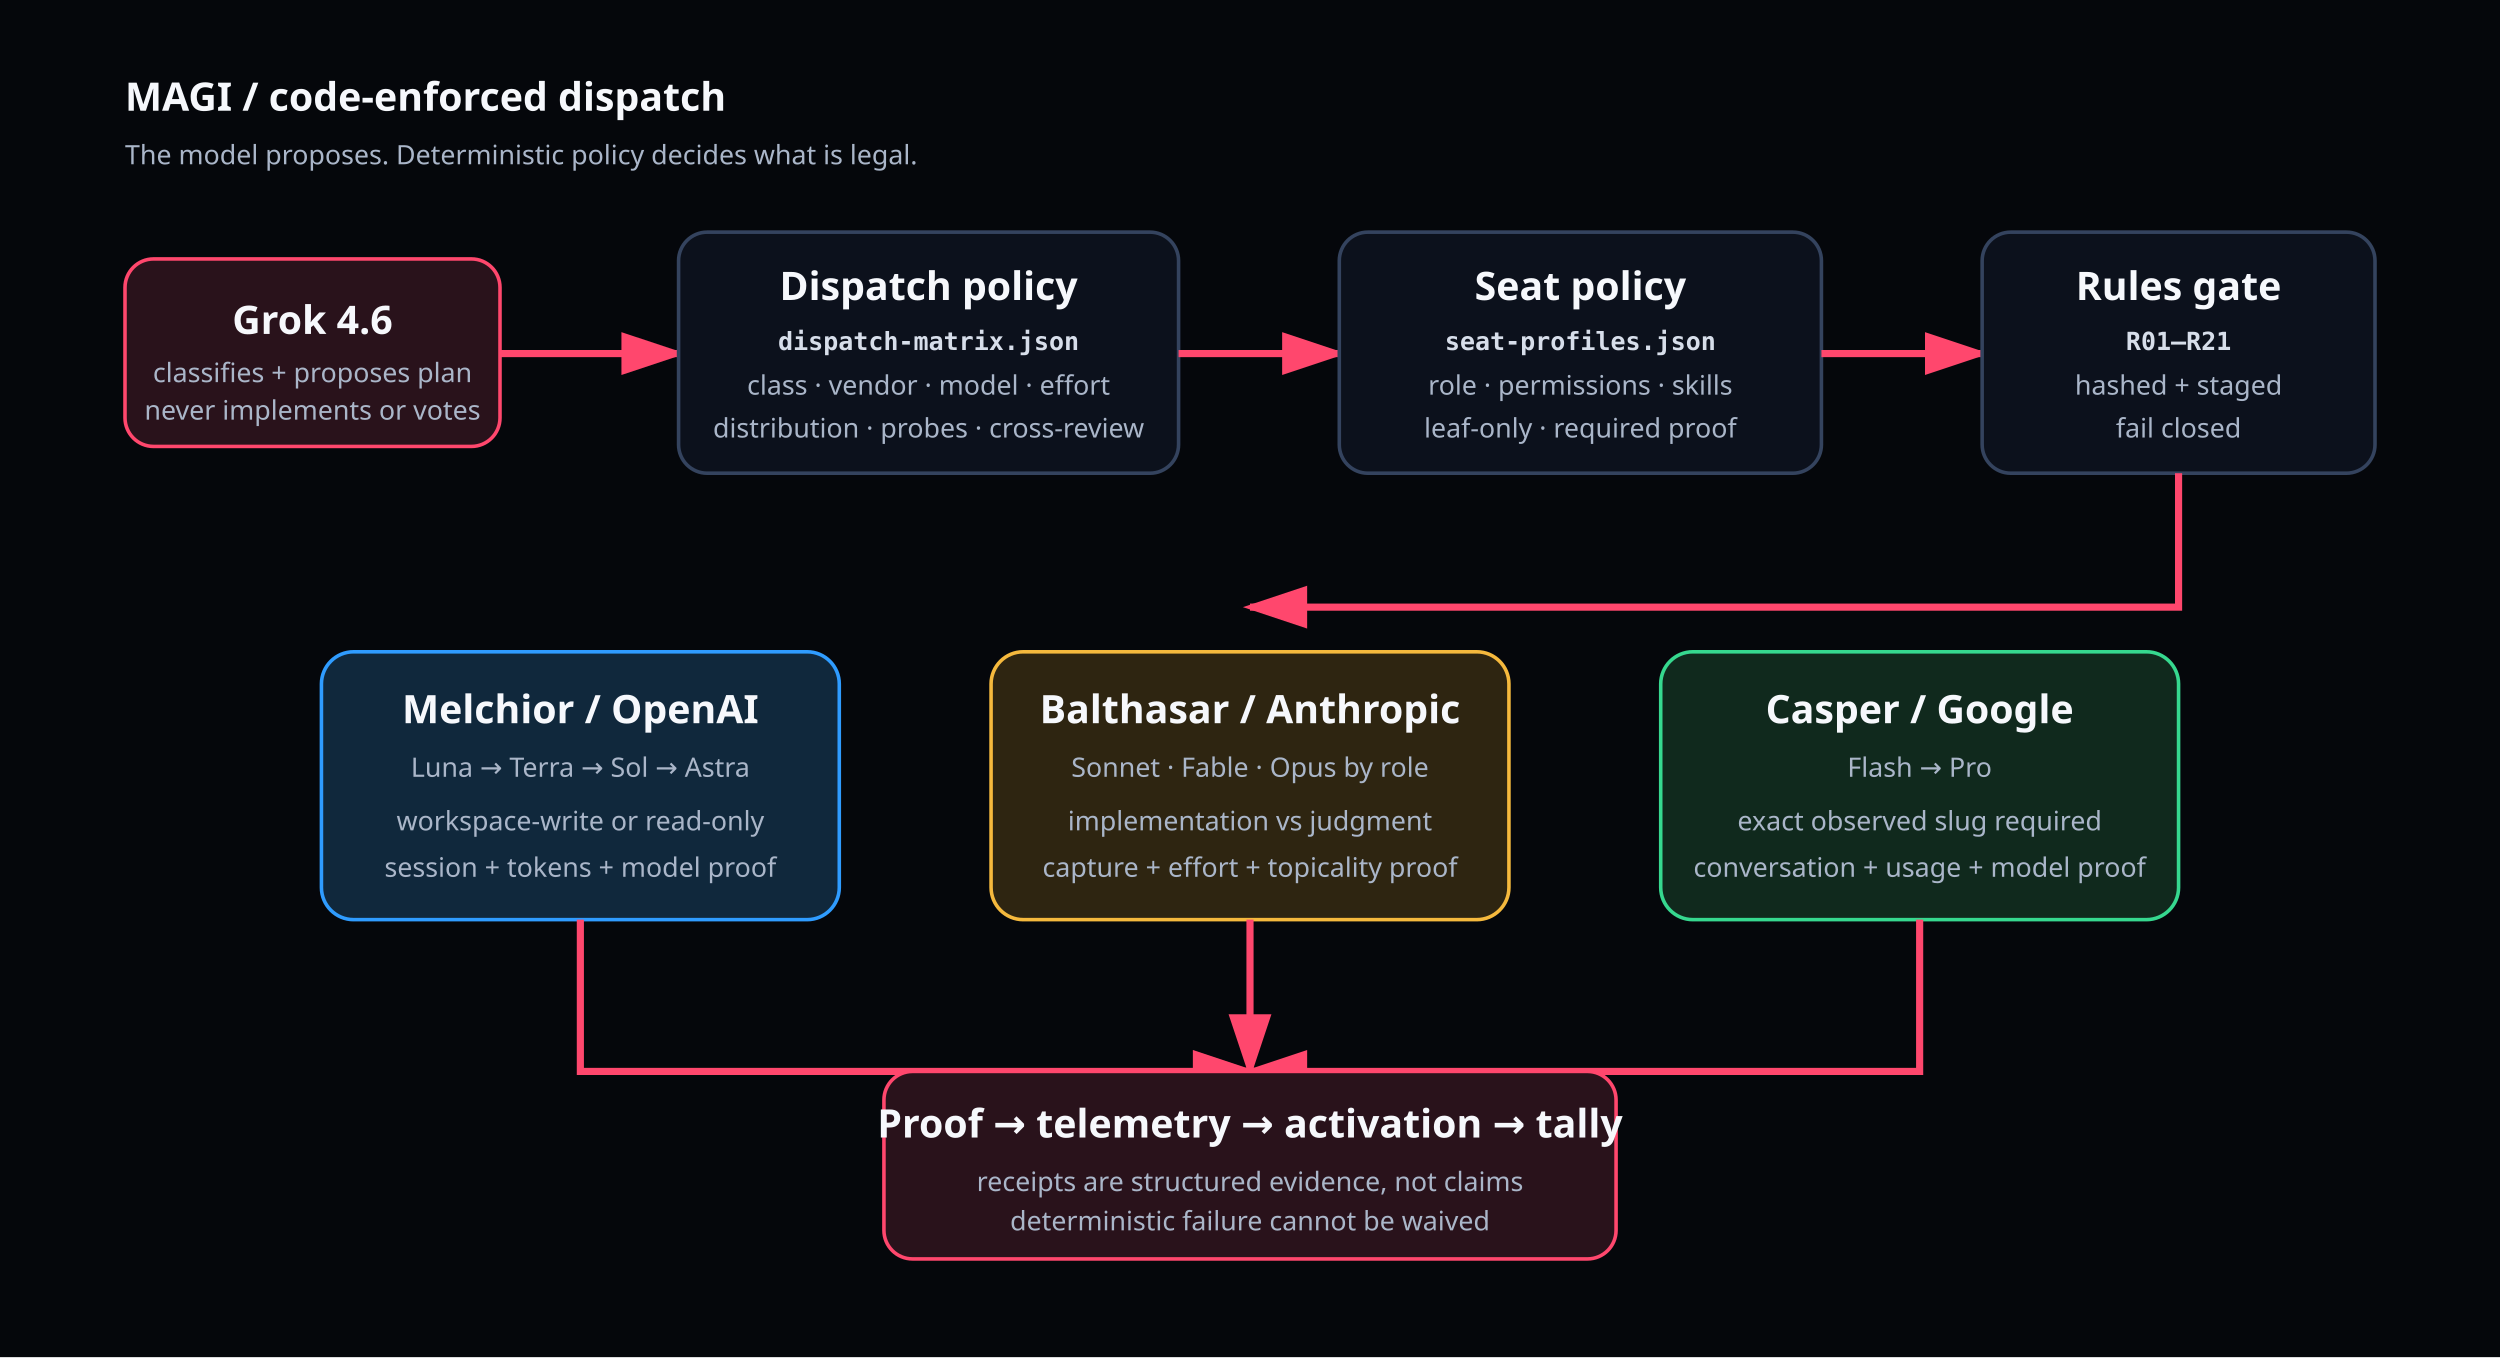
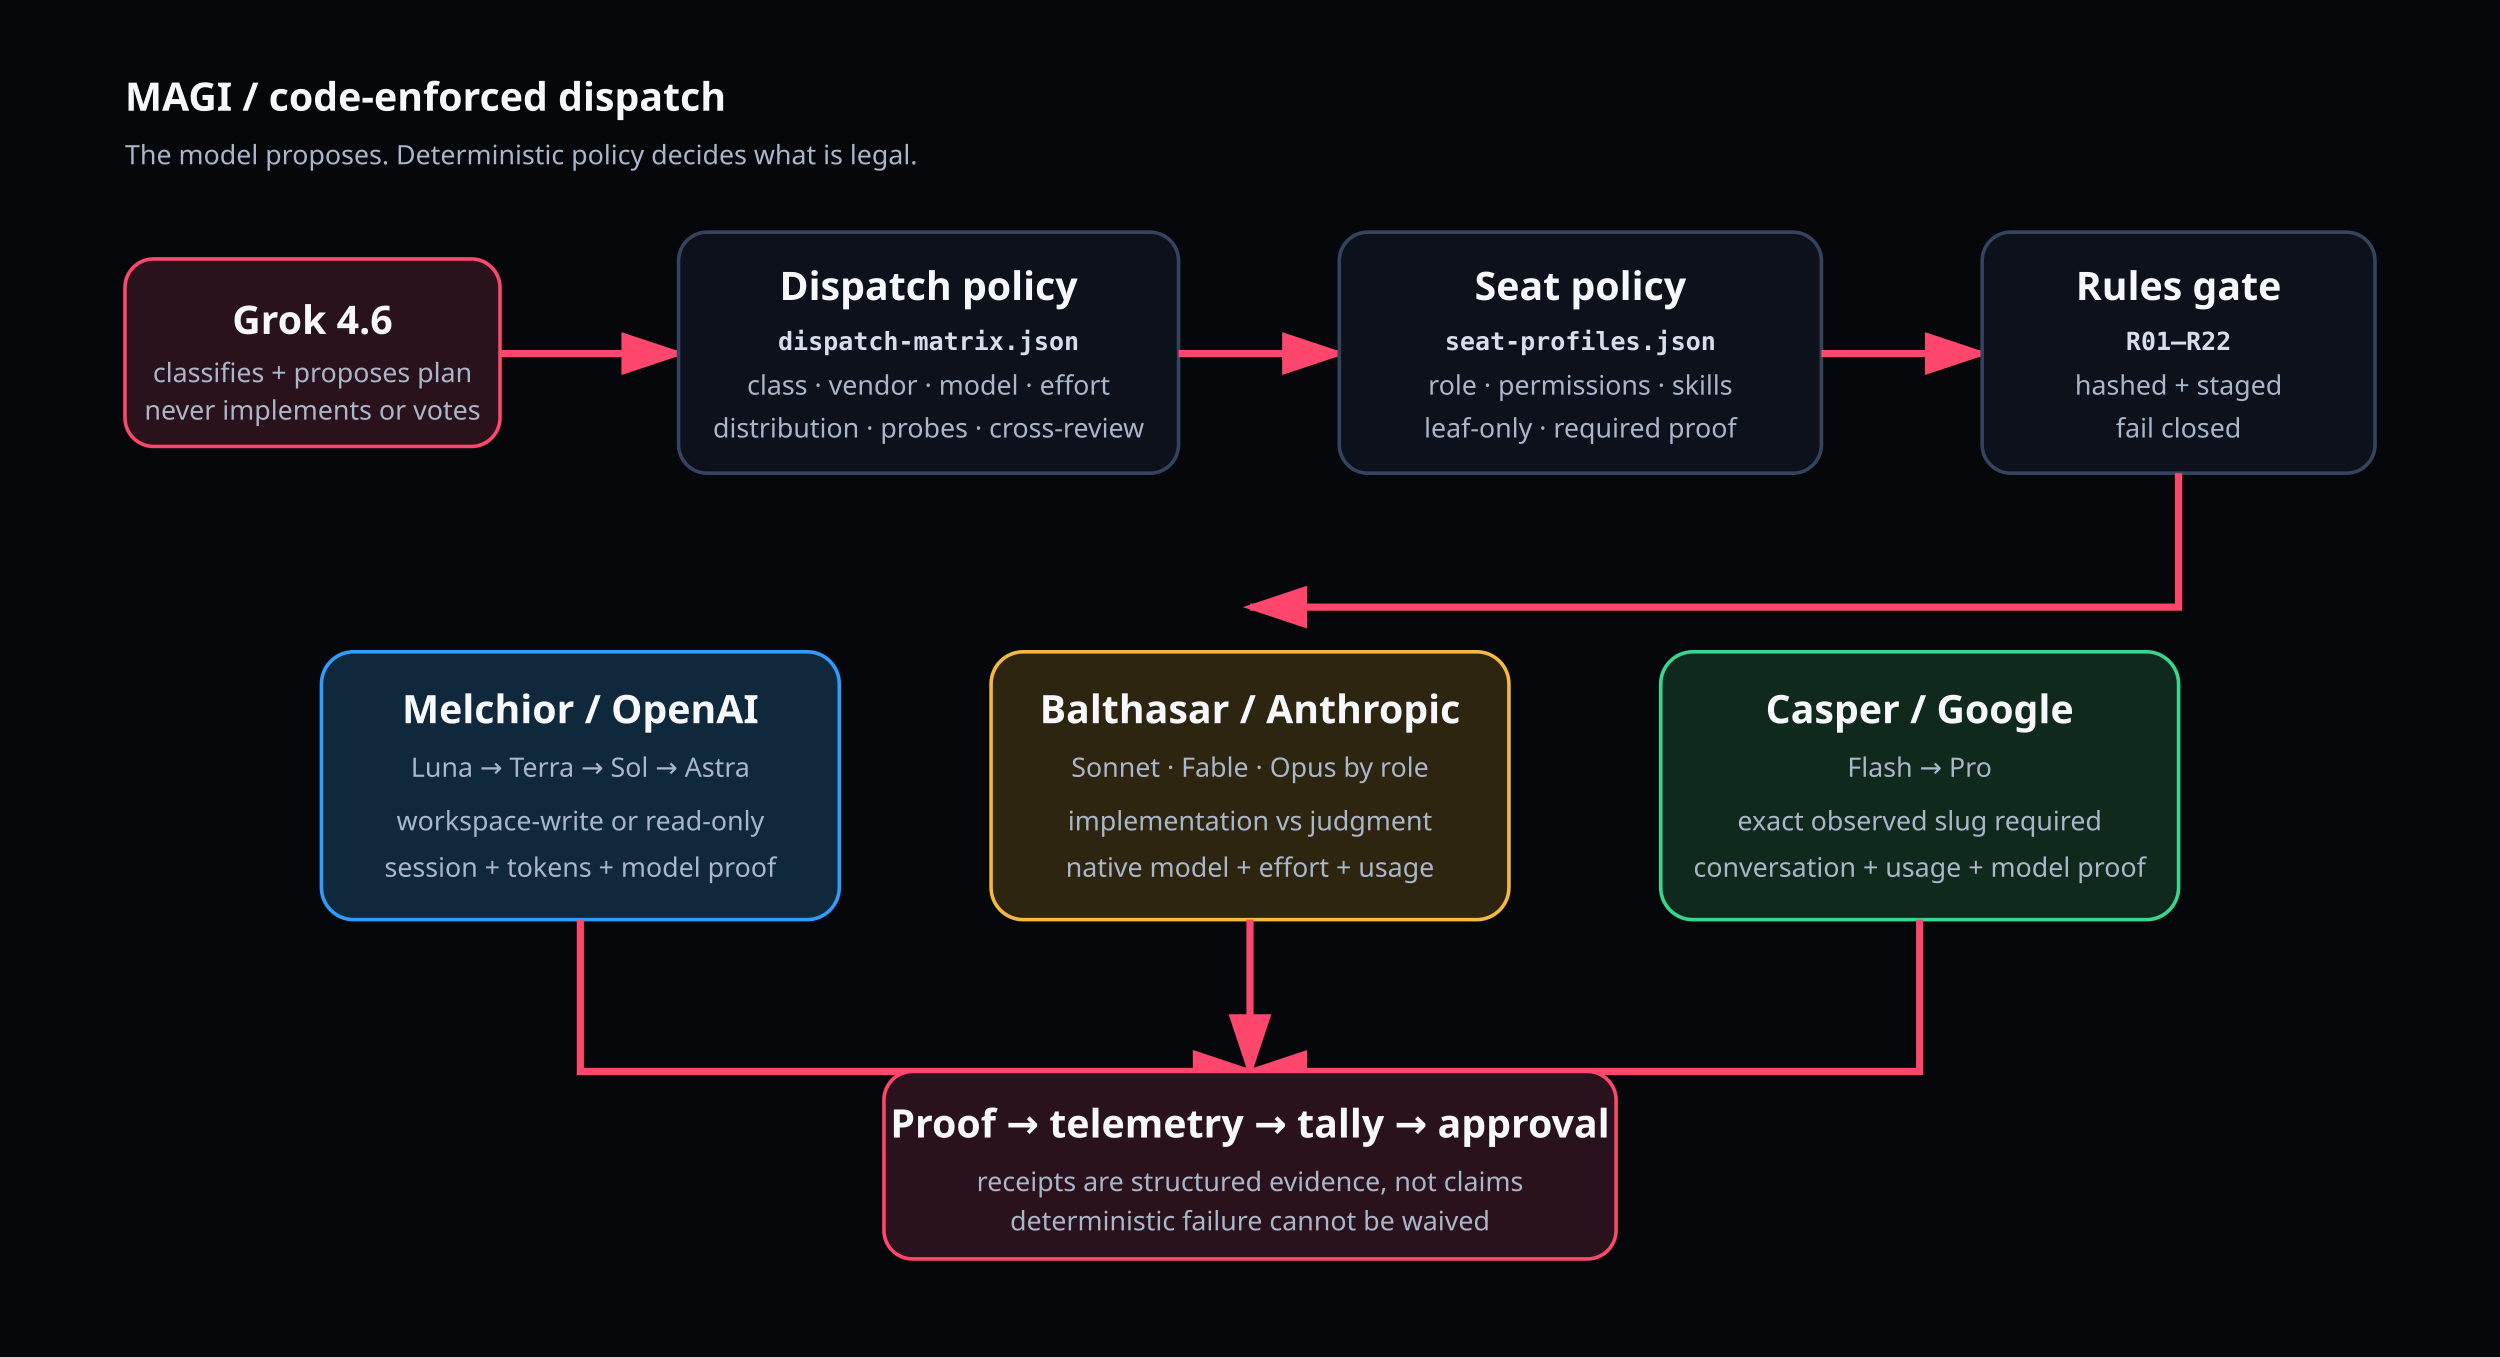
<svg xmlns="http://www.w3.org/2000/svg" viewBox="0 0 1400 760" role="img" aria-labelledby="t d">
  <defs>
    <style>.b{fill:#0c111c;stroke:#34435e;stroke-width:2}.t{font:700 22px system-ui,sans-serif;fill:#f6f8fc}.s{font:500 15px system-ui,sans-serif;fill:#aab6c9}.a{stroke:#ff476d;stroke-width:4;fill:none;marker-end:url(#m)}.g{fill:#10283c;stroke:#2f9cff;stroke-width:2}.o{fill:#2e2511;stroke:#f5b93d;stroke-width:2}.gr{fill:#10291d;stroke:#36d88f;stroke-width:2}.x{fill:#29121b;stroke:#ff476d;stroke-width:2}.mono{font:600 14px ui-monospace,monospace;fill:#d7deea}</style>
    <marker id="m" markerWidth="10" markerHeight="10" refX="8" refY="3" orient="auto">
      <path d="M0,0 L0,6 L9,3 z" fill="#ff476d" />
    </marker>
  </defs>
  <rect width="1400" height="760" fill="#05070b" />
  <text x="70" y="62" class="t" font-size="34">MAGI / code-enforced dispatch</text>
  <text x="70" y="92" class="s">The model proposes. Deterministic policy decides what is legal.</text>
  <g transform="translate(70 145)">
    <rect width="210" height="105" rx="16" class="x" />
    <text x="105" y="42" text-anchor="middle" class="t">Grok 4.6</text>
    <text x="105" y="69" text-anchor="middle" class="s">classifies + proposes plan</text>
    <text x="105" y="90" text-anchor="middle" class="s">never implements or votes</text>
  </g>
  <path class="a" d="M280 198h100" />
  <g transform="translate(380 130)">
    <rect width="280" height="135" rx="16" class="b" />
    <text x="140" y="38" text-anchor="middle" class="t">Dispatch policy</text>
    <text x="140" y="66" text-anchor="middle" class="mono">dispatch-matrix.json</text>
    <text x="140" y="91" text-anchor="middle" class="s">class · vendor · model · effort</text>
    <text x="140" y="115" text-anchor="middle" class="s">distribution · probes · cross-review</text>
  </g>
  <path class="a" d="M660 198h90" />
  <g transform="translate(750 130)">
    <rect width="270" height="135" rx="16" class="b" />
    <text x="135" y="38" text-anchor="middle" class="t">Seat policy</text>
    <text x="135" y="66" text-anchor="middle" class="mono">seat-profiles.json</text>
    <text x="135" y="91" text-anchor="middle" class="s">role · permissions · skills</text>
    <text x="135" y="115" text-anchor="middle" class="s">leaf-only · required proof</text>
  </g>
  <path class="a" d="M1020 198h90" />
  <g transform="translate(1110 130)">
    <rect width="220" height="135" rx="16" class="b" />
    <text x="110" y="38" text-anchor="middle" class="t">Rules gate</text>
-     <text x="110" y="66" text-anchor="middle" class="mono">R01–R21</text>
+     <text x="110" y="66" text-anchor="middle" class="mono">R01–R22</text>
    <text x="110" y="91" text-anchor="middle" class="s">hashed + staged</text>
    <text x="110" y="115" text-anchor="middle" class="s">fail closed</text>
  </g>
  <path class="a" d="M1220 265v75H700" />
  <g transform="translate(180 365)">
    <rect width="290" height="150" rx="18" class="g" />
    <text x="145" y="40" text-anchor="middle" class="t">Melchior / OpenAI</text>
    <text x="145" y="70" text-anchor="middle" class="s">Luna → Terra → Sol → Astra</text>
    <text x="145" y="100" text-anchor="middle" class="s">workspace-write or read-only</text>
    <text x="145" y="126" text-anchor="middle" class="s">session + tokens + model proof</text>
  </g>
  <g transform="translate(555 365)">
    <rect width="290" height="150" rx="18" class="o" />
    <text x="145" y="40" text-anchor="middle" class="t">Balthasar / Anthropic</text>
    <text x="145" y="70" text-anchor="middle" class="s">Sonnet · Fable · Opus by role</text>
    <text x="145" y="100" text-anchor="middle" class="s">implementation vs judgment</text>
-     <text x="145" y="126" text-anchor="middle" class="s">capture + effort + topicality proof</text>
+     <text x="145" y="126" text-anchor="middle" class="s">native model + effort + usage</text>
  </g>
  <g transform="translate(930 365)">
    <rect width="290" height="150" rx="18" class="gr" />
    <text x="145" y="40" text-anchor="middle" class="t">Casper / Google</text>
    <text x="145" y="70" text-anchor="middle" class="s">Flash → Pro</text>
    <text x="145" y="100" text-anchor="middle" class="s">exact observed slug required</text>
    <text x="145" y="126" text-anchor="middle" class="s">conversation + usage + model proof</text>
  </g>
  <path class="a" d="M325 515v85h375" />
  <path class="a" d="M700 515v85" />
  <path class="a" d="M1075 515v85H700" />
  <g transform="translate(495 600)">
    <rect width="410" height="105" rx="16" class="x" />
-     <text x="205" y="37" text-anchor="middle" class="t">Proof → telemetry → activation → tally</text>
+     <text x="205" y="37" text-anchor="middle" class="t">Proof → telemetry → tally → approval</text>
    <text x="205" y="67" text-anchor="middle" class="s">receipts are structured evidence, not claims</text>
    <text x="205" y="89" text-anchor="middle" class="s">deterministic failure cannot be waived</text>
  </g>
</svg>
